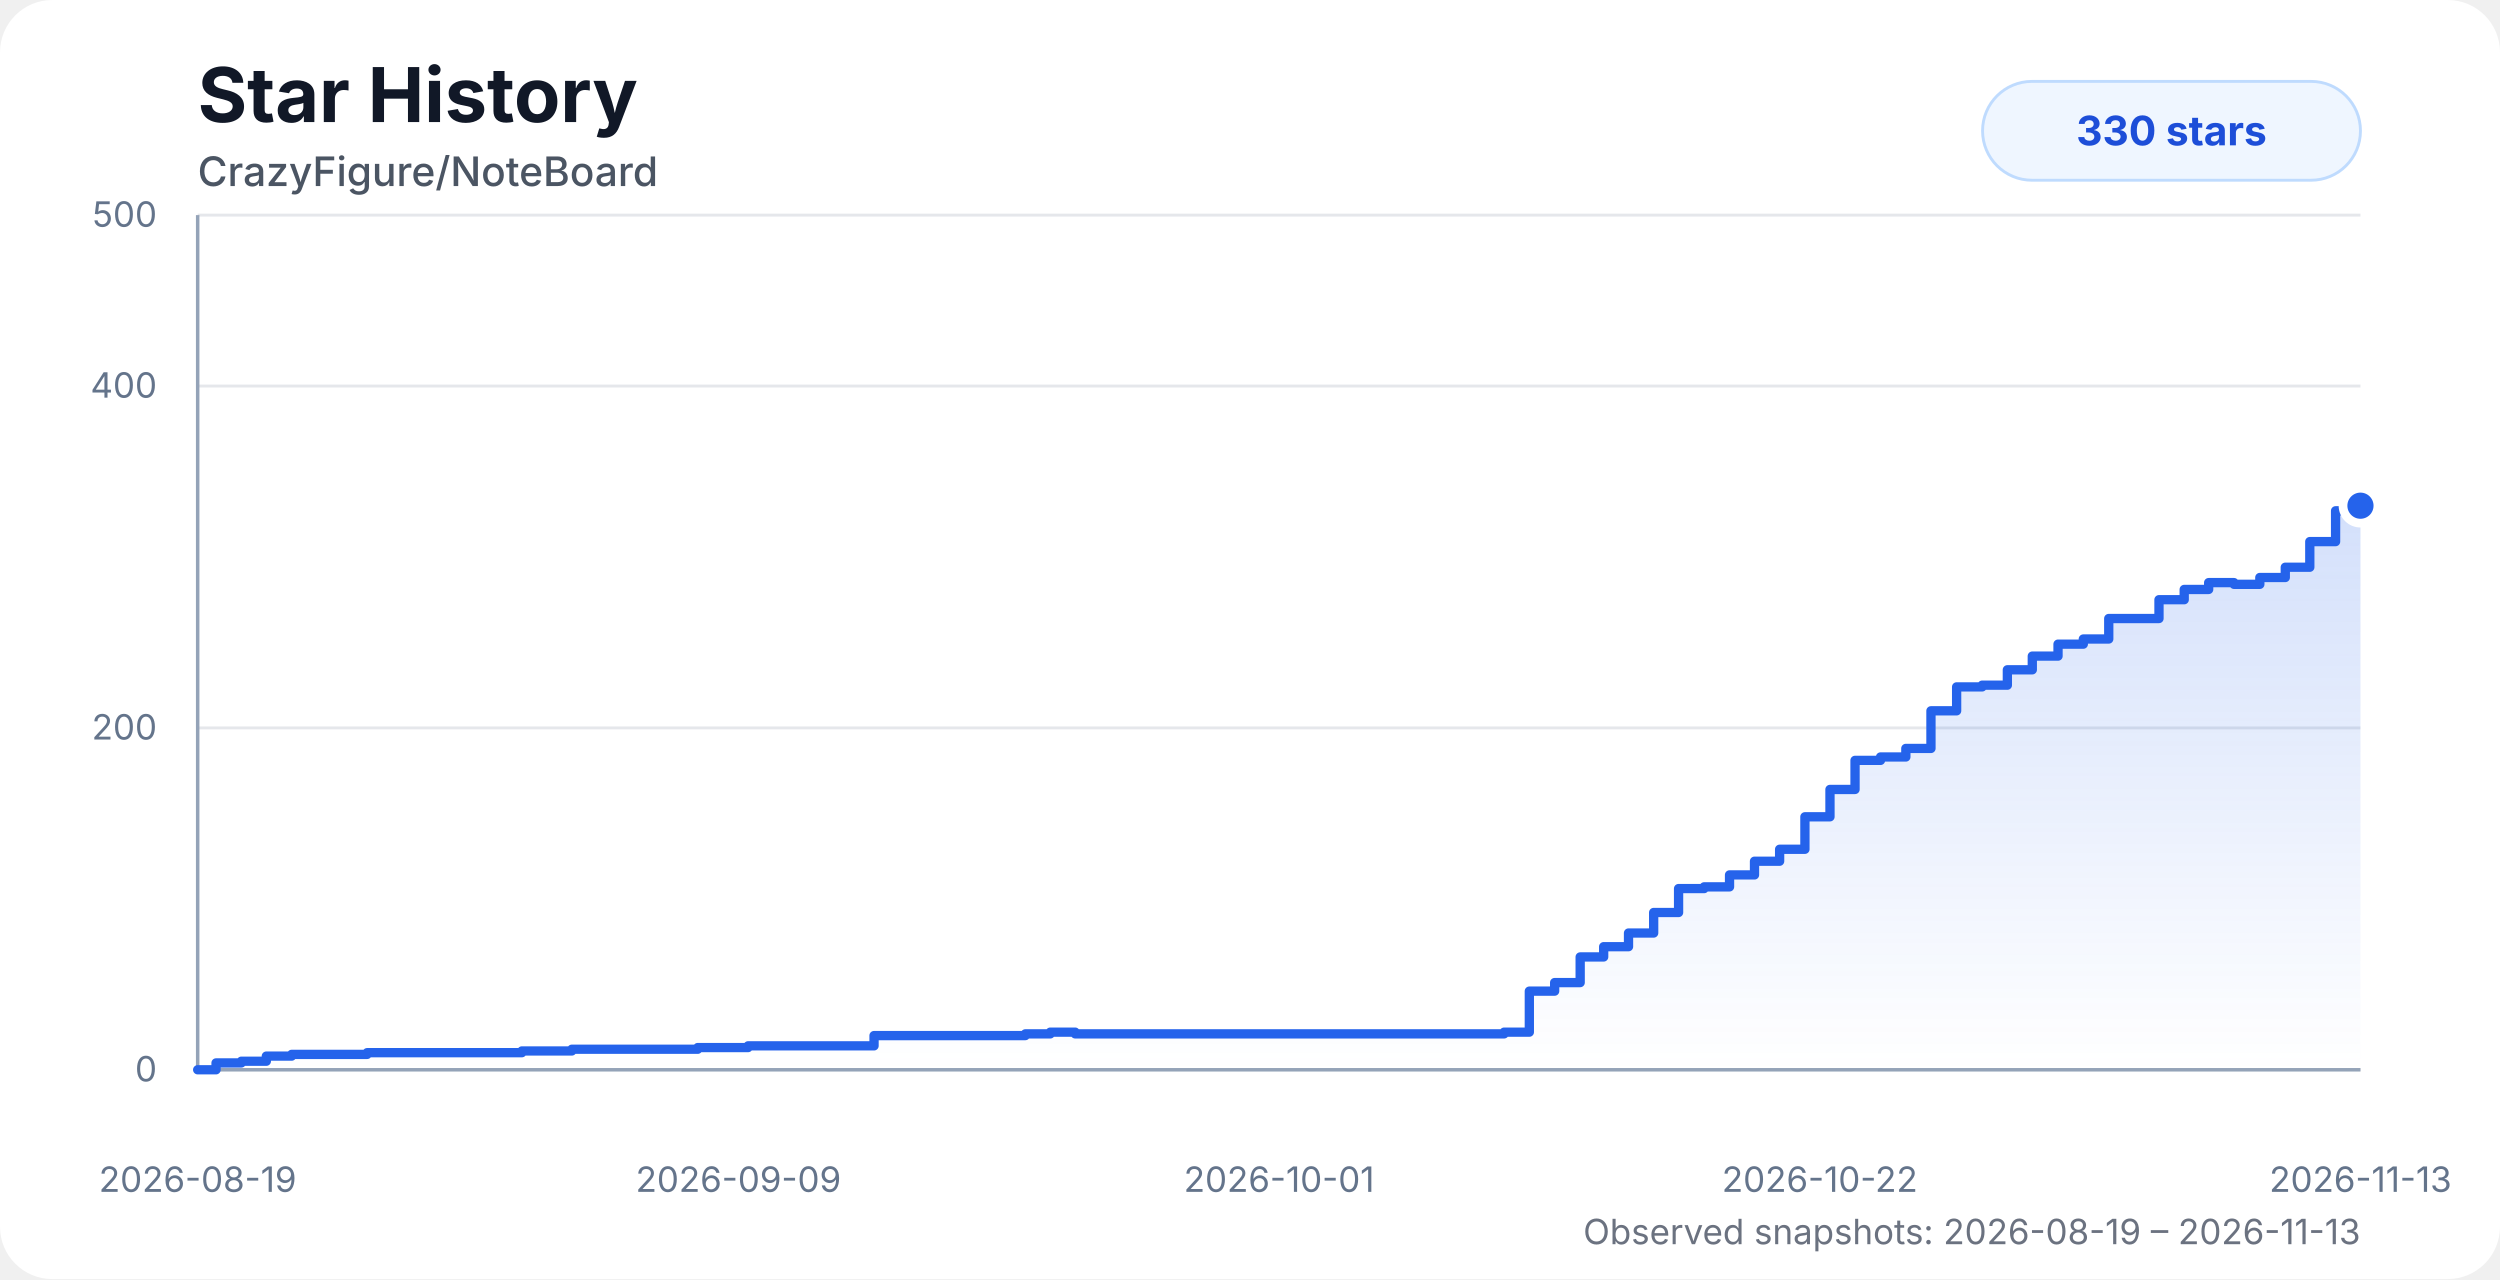
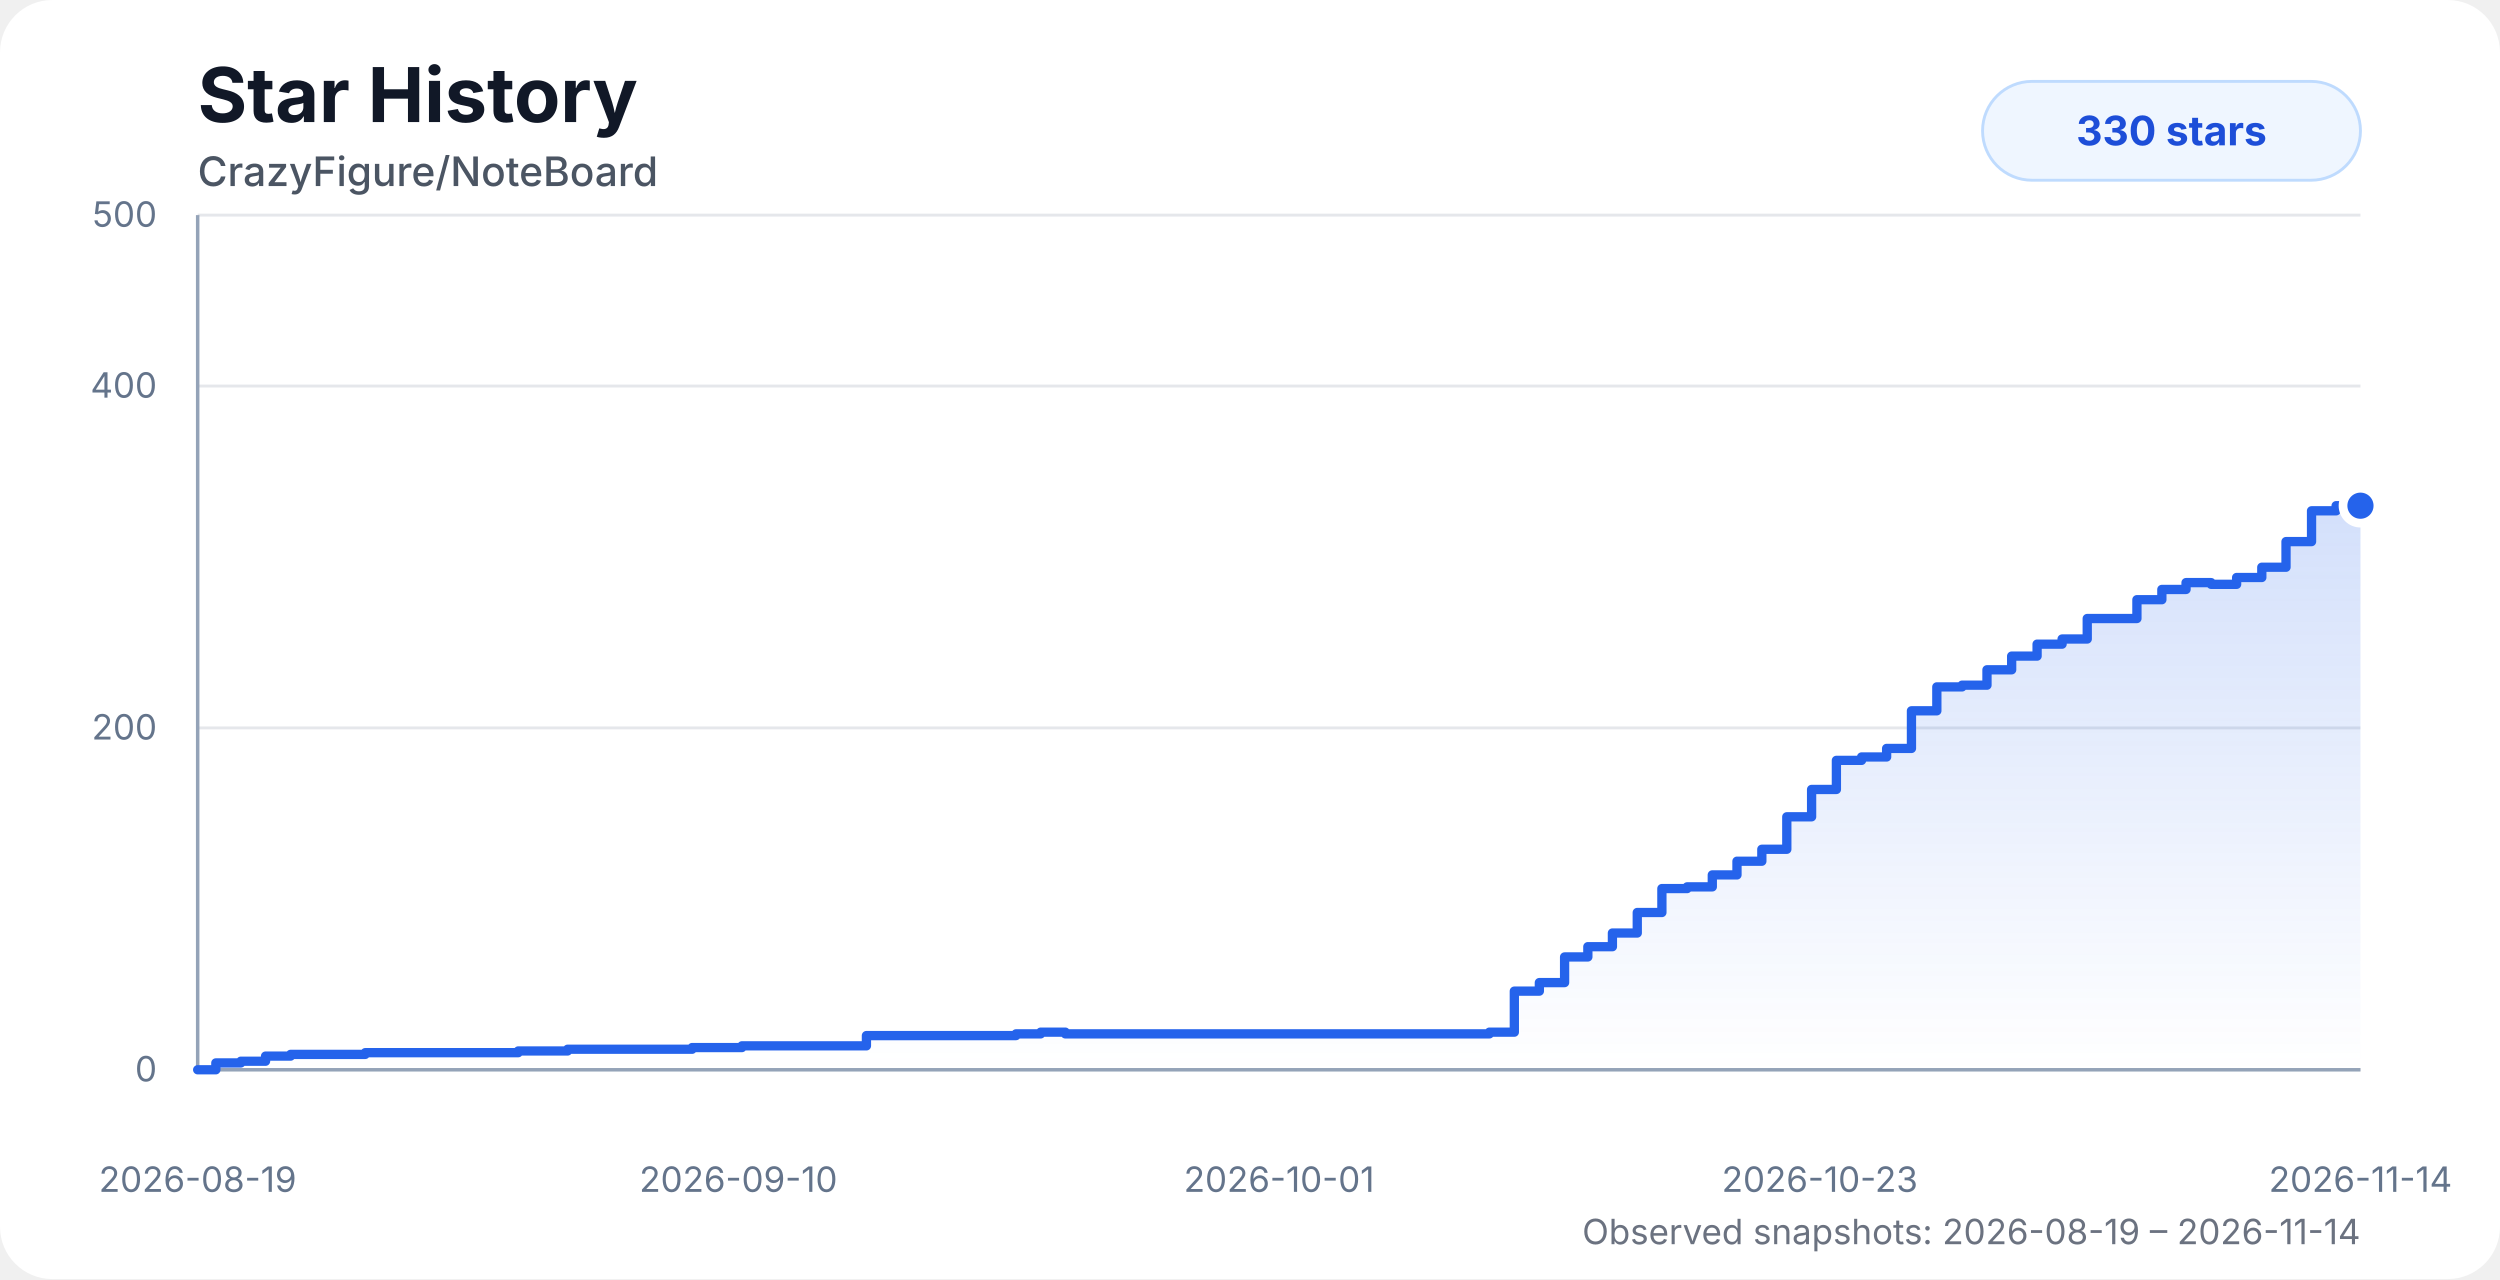
<svg xmlns="http://www.w3.org/2000/svg" width="860" height="440" viewBox="0 0 860 440" role="img" aria-labelledby="title desc">
  <style>
    .chart-bg { fill: #ffffff; }
    .title { fill: #111827; font: 700 26px system-ui, -apple-system, BlinkMacSystemFont, "Segoe UI", sans-serif; }
    .subtitle { fill: #4b5563; font: 500 14px system-ui, -apple-system, BlinkMacSystemFont, "Segoe UI", sans-serif; }
    .axis-label { fill: #64748b; font: 12px system-ui, -apple-system, BlinkMacSystemFont, "Segoe UI", sans-serif; }
    .grid { stroke: #e5e7eb; stroke-width: 1; }
    .axis { stroke: #94a3b8; stroke-width: 1.2; }
    .area { fill: url(#starGradient); opacity: 0.28; }
    .line { fill: none; stroke: #2563eb; stroke-width: 3.2; stroke-linecap: round; stroke-linejoin: round; }
    .dot { fill: #2563eb; stroke: #ffffff; stroke-width: 3; }
    .badge { fill: #eff6ff; stroke: #bfdbfe; }
    .badge-text { fill: #1d4ed8; font: 700 14px system-ui, -apple-system, BlinkMacSystemFont, "Segoe UI", sans-serif; }
    .status { fill: #6b7280; font: 12px system-ui, -apple-system, BlinkMacSystemFont, "Segoe UI", sans-serif; }
    @media (prefers-color-scheme: dark) {
      .chart-bg { fill: #0d1117; }
      .title { fill: #f8fafc; }
      .subtitle { fill: #cbd5e1; }
      .axis-label { fill: #94a3b8; }
      .grid { stroke: #1f2937; }
      .axis { stroke: #475569; }
      .dot { stroke: #0d1117; }
      .badge { fill: #172554; stroke: #1d4ed8; }
      .badge-text { fill: #bfdbfe; }
      .status { fill: #94a3b8; }
    }
  </style>
  <defs>
    <linearGradient id="starGradient" x1="0" x2="0" y1="0" y2="1">
      <stop offset="0%" stop-color="#2563eb" stop-opacity="0.72" />
      <stop offset="100%" stop-color="#2563eb" stop-opacity="0" />
    </linearGradient>
  </defs>
  <rect class="chart-bg" width="860" height="440" rx="18" />
  <text class="title" x="68" y="42">Star History</text>
  <text class="subtitle" x="68" y="64">CrazyFigure/NoteBoard</text>
  <g>
    <line class="grid" x1="68" y1="368" x2="812" y2="368" />
    <line class="grid" x1="68" y1="250.4" x2="812" y2="250.4" />
    <line class="grid" x1="68" y1="132.8" x2="812" y2="132.8" />
    <line class="grid" x1="68" y1="74" x2="812" y2="74" />
    <line class="axis" x1="68" y1="74" x2="68" y2="368" />
    <line class="axis" x1="68" y1="368" x2="812" y2="368" />
    <text class="axis-label" x="54" y="372" text-anchor="end">0</text>
    <text class="axis-label" x="54" y="254.4" text-anchor="end">200</text>
    <text class="axis-label" x="54" y="136.8" text-anchor="end">400</text>
    <text class="axis-label" x="54" y="78" text-anchor="end">500</text>
    <text class="axis-label" x="68" y="410" text-anchor="middle">2026-08-19</text>
-     <text class="axis-label" x="254" y="410" text-anchor="middle">2026-09-09</text>
+     <text class="axis-label" x="254" y="410" text-anchor="middle">2026-09-10</text>
    <text class="axis-label" x="440" y="410" text-anchor="middle">2026-10-01</text>
-     <text class="axis-label" x="626" y="410" text-anchor="middle">2026-10-22</text>
-     <text class="axis-label" x="812" y="410" text-anchor="middle">2026-11-13</text>
+     <text class="axis-label" x="626" y="410" text-anchor="middle">2026-10-23</text>
+     <text class="axis-label" x="812" y="410" text-anchor="middle">2026-11-14</text>
  </g>
-   <path class="area" d="M 68 368 H 68 V 368 H 74.32 V 365.65 H 83.02 V 365.06 H 91.62 V 363.3 H 100.33 V 362.71 H 108.99 V 362.71 H 117.6 V 362.71 H 126.3 V 362.12 H 138.04 V 362.12 H 147.32 V 362.12 H 154.16 V 362.12 H 162.41 V 362.12 H 171.17 V 362.12 H 179.53 V 361.53 H 188.06 V 361.53 H 196.71 V 360.94 H 205.4 V 360.94 H 214 V 360.94 H 222.73 V 360.94 H 231.43 V 360.94 H 240.02 V 360.36 H 248.7 V 360.36 H 257.35 V 359.77 H 266.02 V 359.77 H 274.6 V 359.77 H 283.4 V 359.77 H 292.11 V 359.77 H 300.67 V 356.24 H 309.31 V 356.24 H 317.98 V 356.24 H 326.57 V 356.24 H 335.22 V 356.24 H 344.02 V 356.24 H 352.72 V 355.65 H 361.3 V 355.06 H 369.86 V 355.65 H 378.57 V 355.65 H 387.21 V 355.65 H 395.86 V 355.65 H 404.68 V 355.65 H 413.48 V 355.65 H 422.12 V 355.65 H 430.72 V 355.65 H 439.52 V 355.65 H 448.11 V 355.65 H 456.6 V 355.65 H 465.4 V 355.65 H 474.12 V 355.65 H 482.93 V 355.65 H 491.47 V 355.65 H 500.2 V 355.65 H 508.84 V 355.65 H 517.42 V 355.06 H 526.09 V 340.95 H 534.8 V 338.01 H 543.58 V 329.19 H 551.66 V 325.66 H 560.21 V 320.96 H 568.86 V 313.9 H 577.43 V 305.67 H 586.22 V 305.08 H 594.96 V 300.97 H 603.55 V 296.26 H 612.19 V 292.15 H 620.89 V 280.98 H 629.51 V 271.57 H 638.13 V 261.57 H 646.9 V 260.4 H 655.61 V 257.46 H 664.25 V 244.52 H 673.08 V 236.29 H 681.86 V 235.7 H 690.53 V 230.41 H 699.11 V 225.7 H 707.96 V 221.59 H 716.66 V 219.82 H 725.41 V 212.77 H 733.9 V 212.77 H 742.69 V 206.3 H 751.37 V 202.77 H 759.78 V 200.42 H 768.5 V 201.01 H 777.38 V 198.66 H 786.14 V 195.13 H 794.57 V 186.31 H 803.44 V 175.72 H 812 V 173.96 L 812 368 L 68 368 Z" />
-   <path class="line" d="M 68 368 H 68 V 368 H 74.32 V 365.65 H 83.02 V 365.06 H 91.62 V 363.3 H 100.33 V 362.71 H 108.99 V 362.71 H 117.6 V 362.71 H 126.3 V 362.12 H 138.04 V 362.12 H 147.32 V 362.12 H 154.16 V 362.12 H 162.41 V 362.12 H 171.17 V 362.12 H 179.53 V 361.53 H 188.06 V 361.53 H 196.71 V 360.94 H 205.4 V 360.94 H 214 V 360.94 H 222.73 V 360.94 H 231.43 V 360.94 H 240.02 V 360.36 H 248.7 V 360.36 H 257.35 V 359.77 H 266.02 V 359.77 H 274.6 V 359.77 H 283.4 V 359.77 H 292.11 V 359.77 H 300.67 V 356.24 H 309.31 V 356.24 H 317.98 V 356.24 H 326.57 V 356.24 H 335.22 V 356.24 H 344.02 V 356.24 H 352.72 V 355.65 H 361.3 V 355.06 H 369.86 V 355.65 H 378.57 V 355.65 H 387.21 V 355.65 H 395.86 V 355.65 H 404.68 V 355.65 H 413.48 V 355.65 H 422.12 V 355.65 H 430.72 V 355.65 H 439.52 V 355.65 H 448.11 V 355.65 H 456.6 V 355.65 H 465.4 V 355.65 H 474.12 V 355.65 H 482.93 V 355.65 H 491.47 V 355.65 H 500.2 V 355.65 H 508.84 V 355.65 H 517.42 V 355.06 H 526.09 V 340.95 H 534.8 V 338.01 H 543.58 V 329.19 H 551.66 V 325.66 H 560.21 V 320.96 H 568.86 V 313.9 H 577.43 V 305.67 H 586.22 V 305.08 H 594.96 V 300.97 H 603.55 V 296.26 H 612.19 V 292.15 H 620.89 V 280.98 H 629.51 V 271.57 H 638.13 V 261.57 H 646.9 V 260.4 H 655.61 V 257.46 H 664.25 V 244.52 H 673.08 V 236.29 H 681.86 V 235.7 H 690.53 V 230.41 H 699.11 V 225.7 H 707.96 V 221.59 H 716.66 V 219.82 H 725.41 V 212.77 H 733.9 V 212.77 H 742.69 V 206.3 H 751.37 V 202.77 H 759.78 V 200.42 H 768.5 V 201.01 H 777.38 V 198.66 H 786.14 V 195.13 H 794.57 V 186.31 H 803.44 V 175.72 H 812 V 173.96" />
+   <path class="area" d="M 68 368 H 68 V 368 H 74.25 V 365.65 H 82.85 V 365.06 H 91.35 V 363.3 H 99.96 V 362.71 H 108.52 V 362.71 H 117.04 V 362.71 H 125.65 V 362.12 H 137.25 V 362.12 H 146.43 V 362.12 H 153.19 V 362.12 H 161.35 V 362.12 H 170.01 V 362.12 H 178.28 V 361.53 H 186.71 V 361.53 H 195.26 V 360.94 H 203.86 V 360.94 H 212.36 V 360.94 H 220.99 V 360.94 H 229.59 V 360.94 H 238.09 V 360.36 H 246.67 V 360.36 H 255.22 V 359.77 H 263.79 V 359.77 H 272.28 V 359.77 H 280.97 V 359.77 H 289.58 V 359.77 H 298.05 V 356.24 H 306.59 V 356.24 H 315.16 V 356.24 H 323.66 V 356.24 H 332.21 V 356.24 H 340.92 V 356.24 H 349.51 V 355.65 H 358 V 355.06 H 366.47 V 355.65 H 375.08 V 355.65 H 383.62 V 355.65 H 392.17 V 355.65 H 400.89 V 355.65 H 409.6 V 355.65 H 418.14 V 355.65 H 426.64 V 355.65 H 435.34 V 355.65 H 443.83 V 355.65 H 452.23 V 355.65 H 460.92 V 355.65 H 469.54 V 355.65 H 478.26 V 355.65 H 486.7 V 355.65 H 495.34 V 355.65 H 503.88 V 355.65 H 512.36 V 355.06 H 520.93 V 340.95 H 529.54 V 338.01 H 538.22 V 329.19 H 546.22 V 325.66 H 554.67 V 320.96 H 563.22 V 313.9 H 571.69 V 305.67 H 580.38 V 305.08 H 589.03 V 300.97 H 597.52 V 296.26 H 606.07 V 292.15 H 614.66 V 280.98 H 623.19 V 271.57 H 631.72 V 261.57 H 640.38 V 260.4 H 649 V 257.46 H 657.54 V 244.52 H 666.27 V 236.29 H 674.95 V 235.7 H 683.52 V 230.41 H 692.01 V 225.7 H 700.76 V 221.59 H 709.36 V 219.82 H 718.01 V 212.77 H 726.41 V 212.77 H 735.1 V 206.3 H 743.68 V 202.77 H 752 V 200.42 H 760.62 V 201.01 H 769.4 V 198.66 H 778.06 V 195.13 H 786.39 V 186.31 H 795.17 V 175.72 H 803.63 V 173.96 H 812 V 173.96 L 812 368 L 68 368 Z" />
+   <path class="line" d="M 68 368 H 68 V 368 H 74.25 V 365.65 H 82.85 V 365.06 H 91.35 V 363.3 H 99.96 V 362.71 H 108.52 V 362.71 H 117.04 V 362.71 H 125.65 V 362.12 H 137.25 V 362.12 H 146.43 V 362.12 H 153.19 V 362.12 H 161.35 V 362.12 H 170.01 V 362.12 H 178.28 V 361.53 H 186.71 V 361.53 H 195.26 V 360.94 H 203.86 V 360.94 H 212.36 V 360.94 H 220.99 V 360.94 H 229.59 V 360.94 H 238.09 V 360.36 H 246.67 V 360.36 H 255.22 V 359.77 H 263.79 V 359.77 H 272.28 V 359.77 H 280.97 V 359.77 H 289.58 V 359.77 H 298.05 V 356.24 H 306.59 V 356.24 H 315.16 V 356.24 H 323.66 V 356.24 H 332.21 V 356.24 H 340.92 V 356.24 H 349.51 V 355.65 H 358 V 355.06 H 366.47 V 355.65 H 375.08 V 355.65 H 383.62 V 355.65 H 392.17 V 355.65 H 400.89 V 355.65 H 409.6 V 355.65 H 418.14 V 355.65 H 426.64 V 355.65 H 435.34 V 355.65 H 443.83 V 355.65 H 452.23 V 355.65 H 460.92 V 355.65 H 469.54 V 355.65 H 478.26 V 355.65 H 486.7 V 355.65 H 495.34 V 355.65 H 503.88 V 355.65 H 512.36 V 355.06 H 520.93 V 340.95 H 529.54 V 338.01 H 538.22 V 329.19 H 546.22 V 325.66 H 554.67 V 320.96 H 563.22 V 313.9 H 571.69 V 305.67 H 580.38 V 305.08 H 589.03 V 300.97 H 597.52 V 296.26 H 606.07 V 292.15 H 614.66 V 280.98 H 623.19 V 271.57 H 631.72 V 261.57 H 640.38 V 260.4 H 649 V 257.46 H 657.54 V 244.52 H 666.27 V 236.29 H 674.95 V 235.7 H 683.52 V 230.41 H 692.01 V 225.7 H 700.76 V 221.59 H 709.36 V 219.82 H 718.01 V 212.77 H 726.41 V 212.77 H 735.1 V 206.3 H 743.68 V 202.77 H 752 V 200.42 H 760.62 V 201.01 H 769.4 V 198.66 H 778.06 V 195.13 H 786.39 V 186.31 H 795.17 V 175.72 H 803.63 V 173.96 H 812 V 173.96" />
  <circle class="dot" cx="812" cy="173.96" r="6" />
  <rect class="badge" x="682" y="28" width="130" height="34" rx="17" />
  <text class="badge-text" x="747" y="50" text-anchor="middle">330 stars</text>
-   <text class="status" x="812" y="428" text-anchor="end">Observed snapshots: 2026-08-19 – 2026-11-13</text>
+   <text class="status" x="812" y="428" text-anchor="end">Observed snapshots: 2026-08-19 – 2026-11-14</text>
</svg>
